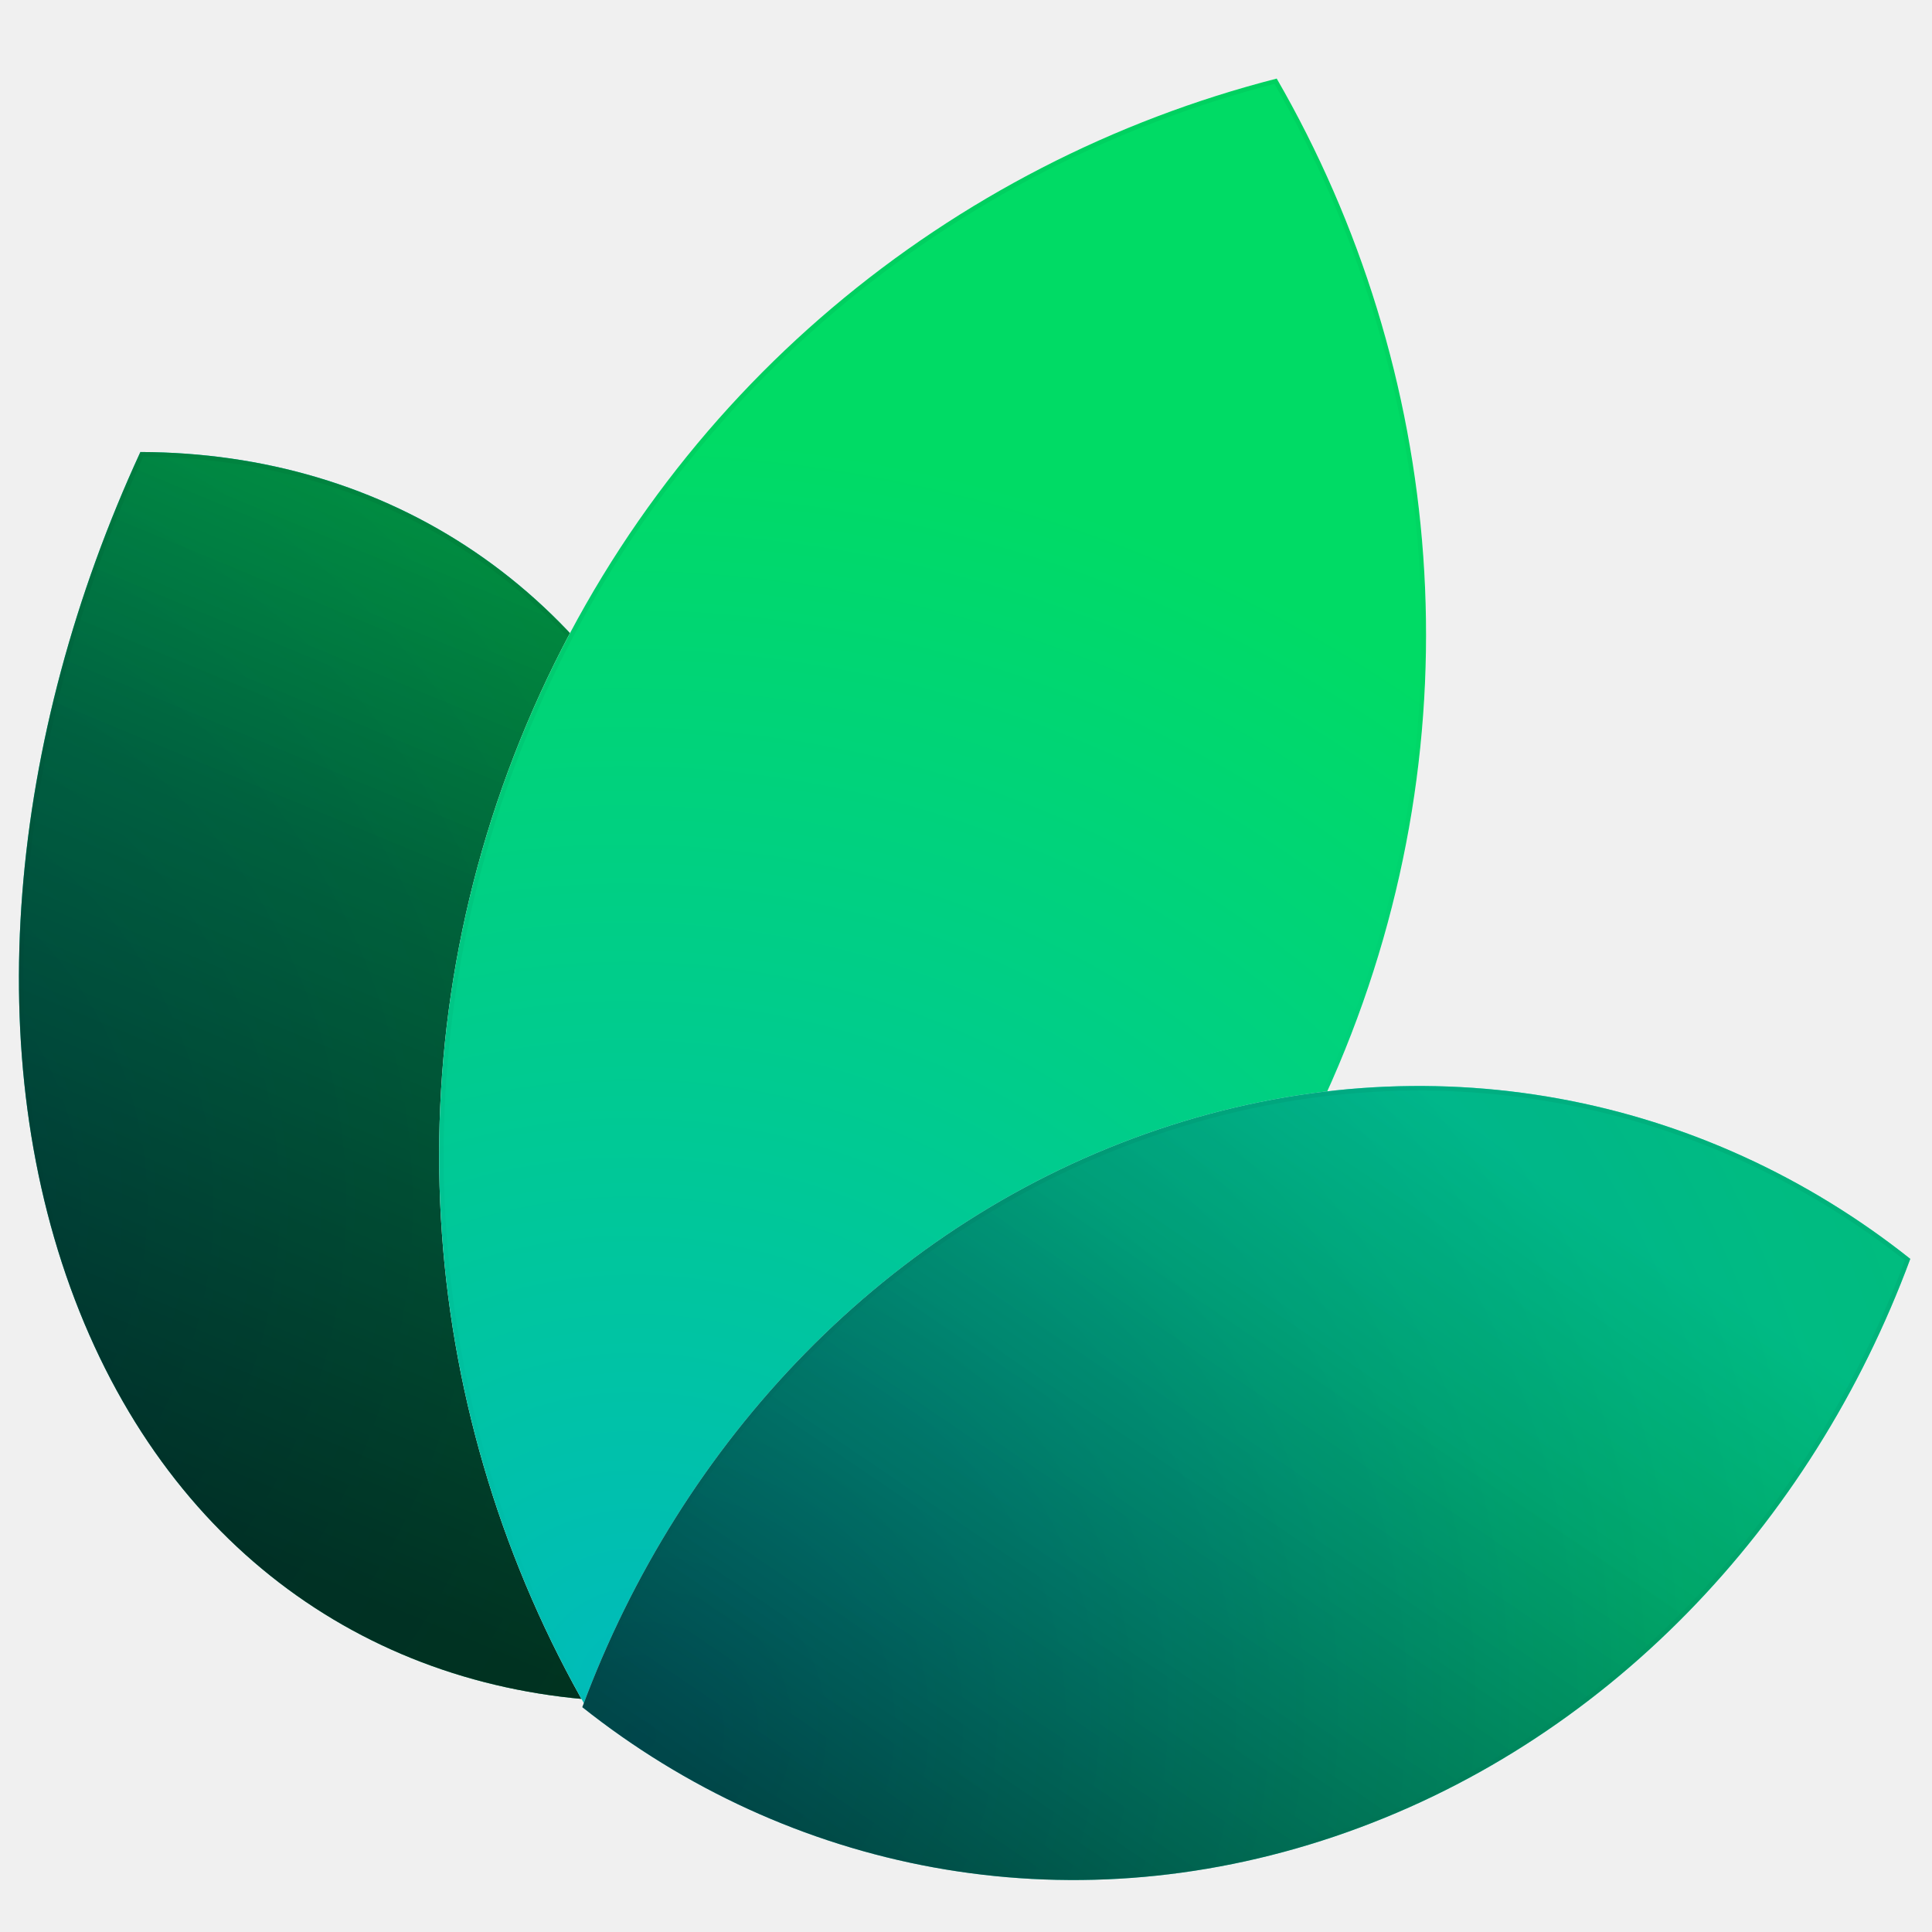
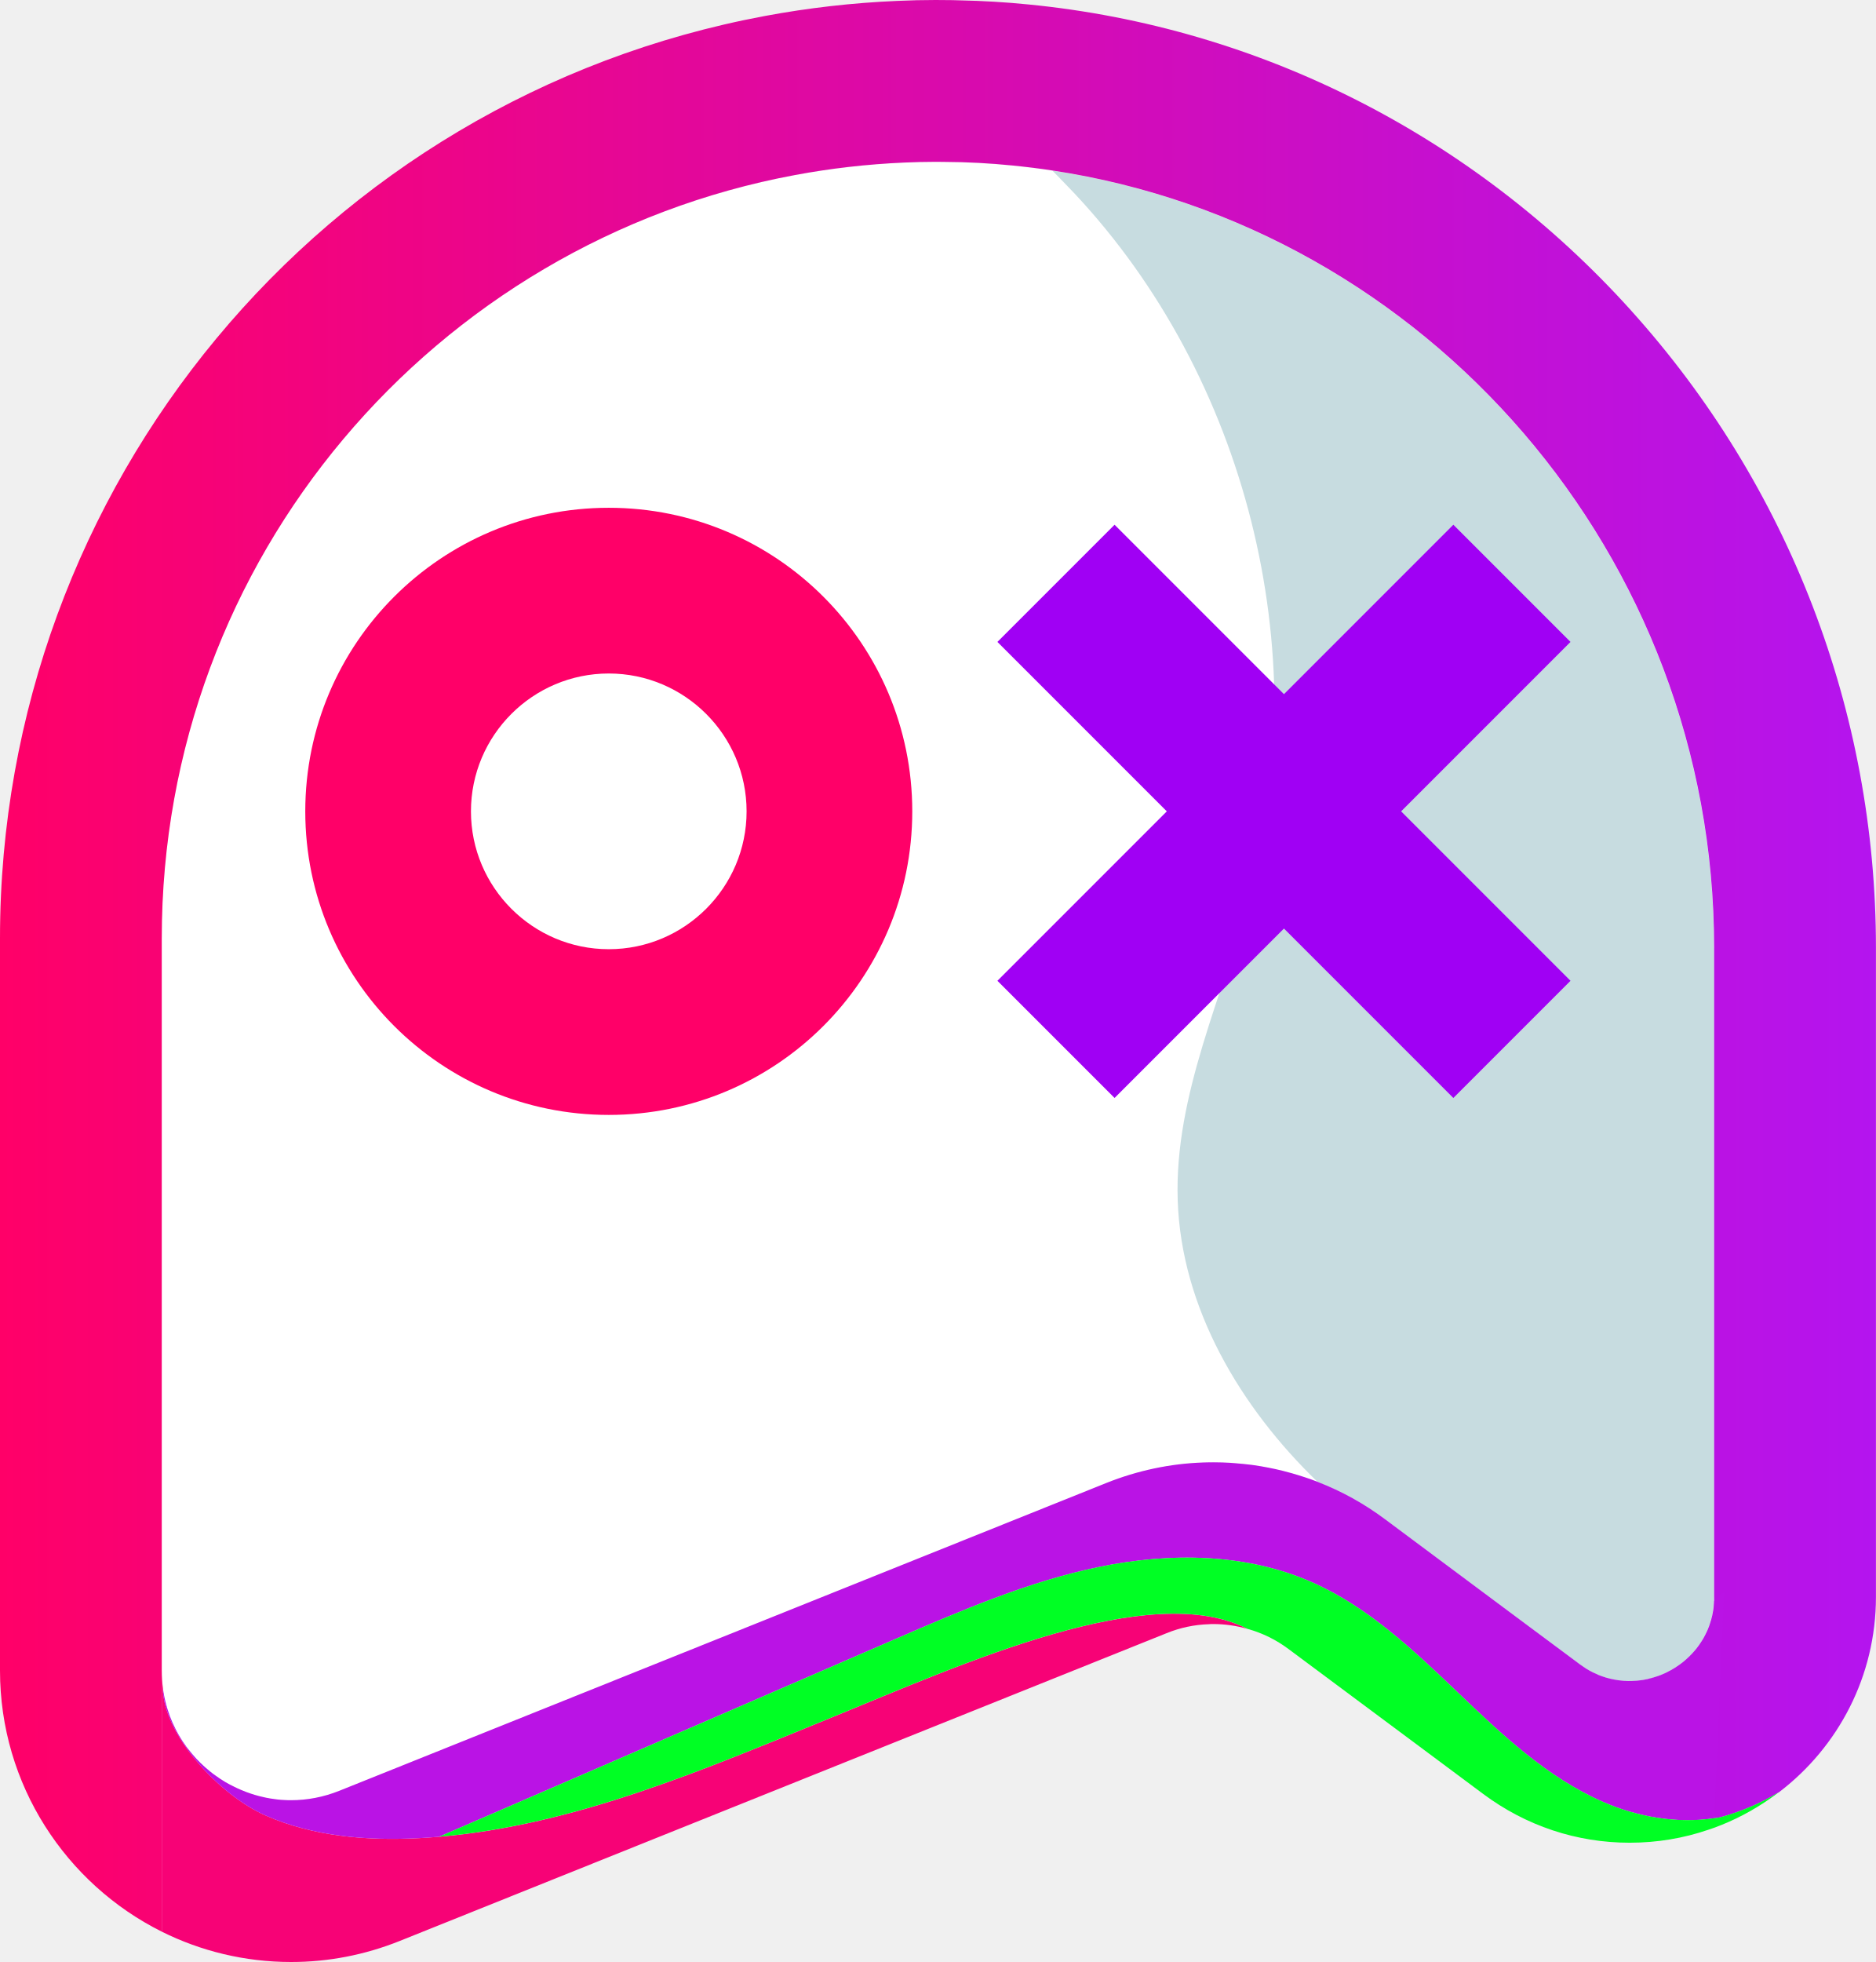
- <svg xmlns="http://www.w3.org/2000/svg" width="24" height="24" viewBox="0 0 24 24" fill="none">
-   <path d="M7.953 21.139C4.896 21.13 2.255 19.458 0.987 16.29C-0.28 13.121 0.109 9.163 1.744 5.615C4.801 5.624 7.442 7.296 8.71 10.465C9.977 13.633 9.588 17.591 7.953 21.139Z" fill="white" />
-   <path d="M7.953 21.139C4.896 21.13 2.255 19.458 0.987 16.29C-0.28 13.121 0.109 9.163 1.744 5.615C4.801 5.624 7.442 7.296 8.71 10.465C9.977 13.633 9.588 17.591 7.953 21.139Z" fill="url(#paint0_radial_101_2703)" />
-   <path d="M7.953 21.139C4.896 21.13 2.255 19.458 0.987 16.29C-0.28 13.121 0.109 9.163 1.744 5.615C4.801 5.624 7.442 7.296 8.71 10.465C9.977 13.633 9.588 17.591 7.953 21.139Z" fill="black" fill-opacity="0.5" style="mix-blend-mode:hard-light" />
-   <path d="M7.953 21.139C4.896 21.13 2.255 19.458 0.987 16.29C-0.28 13.121 0.109 9.163 1.744 5.615C4.801 5.624 7.442 7.296 8.71 10.465C9.977 13.633 9.588 17.591 7.953 21.139Z" fill="url(#paint1_linear_101_2703)" fill-opacity="0.5" style="mix-blend-mode:hard-light" />
-   <path d="M8.684 10.476C9.945 13.63 9.561 17.572 7.935 21.111C4.897 21.096 2.274 19.431 1.013 16.279C-0.248 13.124 0.136 9.182 1.762 5.643C4.8 5.659 7.423 7.324 8.684 10.476Z" stroke="url(#paint2_linear_101_2703)" stroke-opacity="0.05" stroke-width="0.056" />
-   <path d="M7.31 21.257C11.354 20.221 14.884 17.375 16.628 13.236C18.373 9.097 17.945 4.587 15.86 0.976C11.816 2.012 8.287 4.858 6.542 8.998C4.797 13.137 5.225 17.646 7.31 21.257Z" fill="white" />
-   <path d="M7.31 21.257C11.354 20.221 14.884 17.375 16.628 13.236C18.373 9.097 17.945 4.587 15.86 0.976C11.816 2.012 8.287 4.858 6.542 8.998C4.797 13.137 5.225 17.646 7.31 21.257Z" fill="url(#paint3_radial_101_2703)" />
-   <path d="M16.603 13.225C14.864 17.349 11.351 20.187 7.324 21.225C5.253 17.624 4.829 13.132 6.568 9.009C8.306 4.885 11.819 2.047 15.846 1.009C17.918 4.61 18.341 9.101 16.603 13.225Z" stroke="url(#paint4_linear_101_2703)" stroke-opacity="0.05" stroke-width="0.056" />
-   <path d="M7.234 21.207C9.789 23.237 13.21 23.951 16.577 22.814C19.944 21.677 22.506 18.945 23.73 15.638C21.175 13.608 17.754 12.894 14.387 14.031C11.02 15.168 8.458 17.901 7.234 21.207Z" fill="white" />
-   <path d="M7.234 21.207C9.789 23.237 13.21 23.951 16.577 22.814C19.944 21.677 22.506 18.945 23.73 15.638C21.175 13.608 17.754 12.894 14.387 14.031C11.02 15.168 8.458 17.901 7.234 21.207Z" fill="url(#paint5_radial_101_2703)" />
-   <path d="M7.234 21.207C9.789 23.237 13.21 23.951 16.577 22.814C19.944 21.677 22.506 18.945 23.73 15.638C21.175 13.608 17.754 12.894 14.387 14.031C11.02 15.168 8.458 17.901 7.234 21.207Z" fill="black" fill-opacity="0.2" style="mix-blend-mode:hard-light" />
-   <path d="M7.234 21.207C9.789 23.237 13.21 23.951 16.577 22.814C19.944 21.677 22.506 18.945 23.73 15.638C21.175 13.608 17.754 12.894 14.387 14.031C11.02 15.168 8.458 17.901 7.234 21.207Z" fill="url(#paint6_linear_101_2703)" fill-opacity="0.5" style="mix-blend-mode:hard-light" />
-   <path d="M16.568 22.787C13.218 23.918 9.814 23.212 7.267 21.198C8.492 17.907 11.044 15.189 14.396 14.058C17.747 12.927 21.15 13.633 23.697 15.648C22.472 18.938 19.92 21.656 16.568 22.787Z" stroke="url(#paint7_linear_101_2703)" stroke-opacity="0.05" stroke-width="0.056" />
+ <svg xmlns="http://www.w3.org/2000/svg" id="Camada_2" data-name="Camada 2" viewBox="0 0 474.75 496.43">
  <defs>
-     <radialGradient id="paint0_radial_101_2703" cx="0" cy="0" r="1" gradientUnits="userSpaceOnUse" gradientTransform="translate(-3.00503 15.023) rotate(-10.029) scale(17.9572 17.784)">
-       <stop stop-color="#00B0BB" />
-       <stop offset="1" stop-color="#00DB65" />
-     </radialGradient>
-     <linearGradient id="paint1_linear_101_2703" x1="7.39" y1="4.813" x2="1.63" y2="18.689" gradientUnits="userSpaceOnUse">
-       <stop stop-color="#18E299" />
-       <stop offset="1" />
-     </linearGradient>
-     <linearGradient id="paint2_linear_101_2703" x1="7.948" y1="8.016" x2="1.761" y2="18.746" gradientUnits="userSpaceOnUse">
-       <stop />
-       <stop offset="1" stop-opacity="0" />
-     </linearGradient>
-     <radialGradient id="paint3_radial_101_2703" cx="0" cy="0" r="1" gradientUnits="userSpaceOnUse" gradientTransform="translate(8.11404 20.8822) rotate(-75.7542) scale(21.6246 23.7772)">
-       <stop stop-color="#00BBBB" />
-       <stop offset="0.713" stop-color="#00DB65" />
-     </radialGradient>
-     <linearGradient id="paint4_linear_101_2703" x1="7.602" y1="5.871" x2="15.556" y2="16.372" gradientUnits="userSpaceOnUse">
-       <stop />
-       <stop offset="1" stop-opacity="0" />
-     </linearGradient>
-     <radialGradient id="paint5_radial_101_2703" cx="0" cy="0" r="1" gradientUnits="userSpaceOnUse" gradientTransform="translate(7.84537 21.5181) rotate(-20.3525) scale(18.5603 17.32)">
-       <stop stop-color="#00B0BB" />
-       <stop offset="1" stop-color="#00DB65" />
-     </radialGradient>
-     <linearGradient id="paint6_linear_101_2703" x1="16.808" y1="13.007" x2="10.041" y2="22.994" gradientUnits="userSpaceOnUse">
-       <stop stop-color="#00B1BC" />
-       <stop offset="1" />
-     </linearGradient>
-     <linearGradient id="paint7_linear_101_2703" x1="16.808" y1="13.007" x2="14.169" y2="23.841" gradientUnits="userSpaceOnUse">
-       <stop />
-       <stop offset="1" stop-opacity="0" />
+     <style>
+       .cls-1 {
+         fill: #ff0068;
+       }
+ 
+       .cls-2 {
+         fill: #00ff24;
+       }
+ 
+       .cls-3 {
+         fill: #fff;
+       }
+ 
+       .cls-4 {
+         fill: #a000f4;
+       }
+ 
+       .cls-5 {
+         fill: #c7dce0;
+       }
+ 
+       .cls-6 {
+         fill: #ba13e5;
+       }
+ 
+       .cls-7 {
+         fill: url(#Gradiente_sem_nome_18);
+       }
+ 
+       .cls-8 {
+         fill: #f70276;
+       }
+     </style>
+     <linearGradient id="Gradiente_sem_nome_18" data-name="Gradiente sem nome 18" x1="0" y1="244.37" x2="474.75" y2="244.37" gradientUnits="userSpaceOnUse">
+       <stop offset="0" stop-color="#ff0068" />
+       <stop offset="1" stop-color="#b414ef" />
    </linearGradient>
  </defs>
+   <g id="Camada_1-2" data-name="Camada 1">
+     <g>
+       <path class="cls-3" d="M433.82,239.77v164.27c0,.39-.02.78-.04,1.17,0,.25-.02.48-.05.71-.02.25-.04.51-.07.76-.02.07-.02.14-.04.21-.04.32-.09.64-.14.96,0,.04,0,.07-.02.09-.05.32-.12.64-.18.96-.02.02-.02.04-.02.05-.04.11-.05.23-.09.34-.09.34-.18.67-.28,1.01-.05.19-.12.39-.18.58-.07.19-.12.37-.19.57-.28.76-.6,1.49-.96,2.19-.16.32-.34.62-.5.94-.16.3-.35.6-.53.88h-.02s-.04.05-.05.09t-.02.04c-.11.14-.19.28-.28.41-.12.18-.25.35-.37.53-.27.35-.51.69-.8,1.03-.37.44-.76.85-1.15,1.26-.19.19-.37.39-.57.57-.18.18-.37.35-.55.51-.18.16-.35.32-.53.46-.16.12-.32.27-.48.39h-.02s-.04.02-.05.04c-.5.39-.99.74-1.5,1.08-.27.18-.55.34-.83.51-.27.16-.55.32-.83.46-.37.19-.74.39-1.13.57-.3.14-.62.27-.94.41-.23.07-.46.16-.71.25-.18.05-.35.12-.53.19-.18.07-.37.12-.55.18-.32.09-.62.19-.94.27-.39.11-.8.19-1.19.27-.34.07-.67.12-1.01.18-.25.04-.5.07-.76.09-.27.04-.51.05-.78.07-.51.04-1.03.05-1.54.05-.78,0-1.56-.05-2.34-.12-.04-.02-.09-.02-.12-.02-.32-.04-.65-.09-.97-.14-.05,0-.12,0-.19-.02-.07-.02-.16-.04-.23-.05-.32-.05-.62-.12-.94-.19-.39-.09-.76-.19-1.15-.3-.14-.05-.28-.09-.42-.14-.51-.18-1.04-.37-1.54-.55t-.04-.02c-.51-.21-1.01-.44-1.5-.69l-.02-.02c-.51-.25-1.01-.53-1.49-.83-.02-.02-.04-.04-.05-.04-.05-.04-.09-.05-.14-.09-.44-.27-.87-.57-1.29-.87t-.04-.05s-.05-.05-.09-.05c-.02-.02-.04-.02-.07-.04l-1.5-1.13c-.05-.04-.09-.07-.14-.11l-10.9-8.1-36.69-27.33c-5.31-3.96-11.04-7.13-17.04-9.45l-.02-.02c-2.14-.83-4.33-1.54-6.53-2.18-.81-.23-1.63-.44-2.44-.65-.58-.14-1.17-.28-1.75-.41-1.17-.27-2.35-.5-3.54-.69-.6-.11-1.19-.19-1.79-.28-.21-.04-.41-.07-.62-.09-1.38-.18-2.76-.32-4.14-.42-.46-.04-.92-.07-1.38-.11-1.27-.07-2.57-.12-3.84-.12-.99,0-1.96,0-2.94.04-8.32.28-16.63,2.02-24.57,5.2l-194.06,77.86c-4.07,1.63-8.21,2.39-12.22,2.39h-.07c-.57,0-1.15-.02-1.72-.05-.53-.02-1.06-.07-1.57-.12-.28-.04-.57-.07-.85-.11-.41-.05-.81-.11-1.22-.18-.11-.02-.23-.04-.35-.07-.41-.07-.81-.14-1.22-.25-1.49-.32-2.94-.76-4.35-1.29-.44-.16-.87-.34-1.31-.53-.57-.23-1.11-.5-1.66-.76-.8-.37-1.56-.8-2.32-1.22-.88-.53-1.75-1.11-2.6-1.73-.42-.3-.83-.6-1.24-.94-.83-.65-1.63-1.36-2.39-2.11-.74-.71-1.47-1.49-2.14-2.3-.34-.39-.67-.8-.99-1.22-.32-.42-.64-.85-.94-1.27-.3-.44-.6-.88-.88-1.33-.02,0-.02-.02-.02-.02-.09-.14-.18-.28-.25-.42-.25-.41-.5-.83-.73-1.27-.14-.23-.27-.48-.39-.73-.21-.42-.42-.87-.62-1.31-.09-.18-.18-.35-.25-.53-.42-.97-.81-1.98-1.13-3.03-.16-.53-.32-1.04-.46-1.59-.34-1.27-.6-2.58-.78-3.93-.19-1.47-.3-2.97-.3-4.49v-185.32c0-96.14,69.03-176.14,160.29-193.09,8.99-1.68,18.19-2.74,27.55-3.15,2.71-.12,5.38-.19,8.01-.19.73,0,1.43.02,2.12.02,5.87.02,11.68.34,17.41.92,3.38.34,6.72.74,10.05,1.26,94.58,14.29,167.45,97.25,167.45,196.64Z" />
+       <path class="cls-5" d="M433.82,239.77v164.27c0,.39-.02.78-.04,1.17,0,.25-.02.48-.05.71-.02.25-.04.51-.07.76-.02.07-.02.14-.04.21-.04.32-.09.64-.14.96,0,.04,0,.07-.02.09-.05.32-.12.64-.18.96-.02.02-.02.04-.02.05-.04.11-.05.23-.09.34-.09.34-.18.67-.28,1.01-.05.19-.12.39-.18.58-.07.19-.12.37-.19.57-.28.76-.6,1.49-.96,2.19-.16.32-.34.62-.5.94-.16.3-.35.6-.53.88-.02.04-.04.07-.07.09t-.02.04c-.11.14-.19.28-.28.41-.12.18-.25.35-.37.53-.27.35-.51.69-.8,1.03-.5.62-1.05,1.18-1.62,1.72-.03.03-.07.07-.1.1-.18.18-.37.35-.55.51-.18.16-.35.32-.53.46-.16.12-.32.27-.48.39,0,.02-.02.02-.02.02-.49.39-1,.74-1.52,1.07-.01,0-.02.02-.04.03-.27.18-.55.34-.83.51-.27.16-.55.32-.83.46-.37.19-.74.39-1.13.57-.3.14-.62.27-.94.41-.41.16-.81.32-1.24.44-.18.07-.37.12-.55.18-.32.09-.62.19-.94.27-.39.11-.8.19-1.19.27-.34.07-.67.12-1.01.18-.25.04-.5.07-.76.09-.27.04-.51.05-.78.07-.51.04-1.03.05-1.54.05,0,0-.01,0-.02,0-.77,0-1.54-.03-2.31-.12-.04-.02-.09-.02-.12-.02-.32-.04-.65-.09-.97-.14-.05,0-.12,0-.19-.02v-.02c-.07,0-.16-.02-.23-.04-.32-.05-.62-.12-.94-.19-.39-.09-.76-.19-1.15-.3-.14-.05-.28-.09-.42-.14-.51-.18-1.04-.37-1.54-.55t-.04-.02c-.51-.21-1.01-.44-1.5-.69l-.02-.02c-.51-.25-1.01-.53-1.49-.83-.02-.02-.04-.04-.05-.04-.05-.04-.09-.05-.14-.09-.44-.27-.87-.57-1.29-.87t-.04-.05s-.05-.05-.09-.05c-.02-.02-.04-.02-.07-.04-.5-.41-1.01-.8-1.5-1.13-.05-.04-.09-.07-.14-.11l-10.9-8.1-36.69-27.33c-5.31-3.96-11.04-7.13-17.04-9.45l-.02-.02c-19.58-18.89-34.53-44.07-35.42-71.26-.9-26.8,11.62-52,18.52-77.93,16.22-61.28-1.19-130.42-44.53-176.72-1.89-2-3.8-3.95-5.71-5.91,94.58,14.29,167.45,97.25,167.45,196.64Z" />
+       <path class="cls-7" d="M307.04,369.98c-.81,0-1.66.04-2.49.05.97-.04,1.95-.04,2.94-.04-.16,0-.3-.02-.44-.02ZM398.29,419.96l1.5,1.13s.05.02.07.04c-.53-.42-1.04-.81-1.57-1.17ZM399.95,421.18s.02.04.04.05c.42.3.85.6,1.29.87-.44-.3-.9-.6-1.33-.92ZM408.8,425c-.07,0-.16-.02-.23-.04.07.02.16.04.23.05.07.02.14.02.19.02-.07,0-.12-.02-.19-.04ZM417.5,424.7c.07,0,.12-.02.19-.04.32-.07.64-.16.94-.27-.37.11-.74.21-1.13.3ZM425.71,420.72v.02s.02,0,.02-.02h-.02ZM427.85,418.8c.12-.09.23-.21.34-.34.11-.09.19-.19.25-.28-.19.21-.39.42-.58.62ZM430.52,415.45s-.04.05-.05.09c.04-.02.05-.05.07-.09.09-.14.18-.28.27-.44-.09.14-.19.3-.28.44ZM412.73,78.48C372.89,34.34,318.77,6.86,260.31,1.13c-5.73-.58-11.57-.92-17.41-1.04-1.22-.05-2.42-.07-3.63-.07-.83,0-1.65-.02-2.49-.02-3.08,0-6.28.07-9.75.23-11.27.48-22.47,1.77-33.37,3.8C81.49,24.89,0,123.03,0,237.37v185.32c0,28.91,16.7,53.96,40.94,66.06v-251.38c0-96.14,69.03-176.14,160.29-193.09,8.99-1.68,18.19-2.74,27.55-3.15,2.71-.12,5.38-.19,8.01-.19.73,0,1.43.02,2.12.02,5.87.02,11.68.34,17.41.92,3.38.34,6.72.74,10.05,1.26,94.58,14.29,167.45,97.25,167.45,196.64v220.3c.18-.05.37-.05.55-.07.34-.05.65-.11.99-.19.74-.19,1.5-.42,2.25-.65,1.49-.46,2.94-.99,4.39-1.57,1.43-.58,2.85-1.22,4.25-1.93,1.38-.69,2.74-1.45,4.07-2.26.02-.02.04-.02.05-.04,14.84-11.36,24.4-29.24,24.4-49.31v-164.27c0-59.69-22.04-116.99-62.03-161.29ZM430.52,415.45s-.04.05-.05.09c.04-.02.05-.05.07-.09.09-.14.18-.28.27-.44-.09.14-.19.3-.28.44ZM427.85,418.8c.12-.09.23-.21.34-.34.11-.09.19-.19.25-.28-.19.21-.39.42-.58.62ZM425.71,420.72v.02s.02,0,.02-.02h-.02ZM417.5,424.7c.07,0,.12-.02.19-.04.32-.07.64-.16.94-.27-.37.11-.74.21-1.13.3ZM408.8,425c-.07,0-.16-.02-.23-.04.07.02.16.04.23.05.07.02.14.02.19.02-.07,0-.12-.02-.19-.04ZM399.95,421.18s.02.04.04.05c.42.3.85.6,1.29.87-.44-.3-.9-.6-1.33-.92ZM398.29,419.96l1.5,1.13s.05.02.07.04c-.53-.42-1.04-.81-1.57-1.17ZM307.04,369.98c-.81,0-1.66.04-2.49.05.97-.04,1.95-.04,2.94-.04-.16,0-.3-.02-.44-.02Z" />
+       <path class="cls-8" d="M315.76,412.16c-2.85-.83-5.79-1.24-8.72-1.24-.35,0-.73,0-1.08.04-3.66.11-7.31.88-10.74,2.28l-194.04,77.86c-8.83,3.54-18.08,5.33-27.49,5.33-11.75,0-22.88-2.76-32.75-7.68v-66.06c0,1.52.11,3.03.3,4.49,0,11.39,13.94,26.89,26.02,32.2,12.08,5.31,25.64,6.4,38.82,5.71,1.7-.09,3.36-.21,5.04-.35h.02c34.45-2.95,67.03-17,99.13-30.09,33.67-13.75,80.74-35.14,105.49-22.49Z" />
+       <g>
+         <path class="cls-1" d="M154.07,170.41c19.23,0,34.88,15.65,34.88,34.88s-15.65,34.88-34.88,34.88-34.88-15.65-34.88-34.88,15.65-34.88,34.88-34.88M154.07,128.48c-42.42,0-76.81,34.39-76.81,76.81s34.39,76.81,76.81,76.81,76.81-34.39,76.81-76.81-34.39-76.81-76.81-76.81h0Z" />
+         <polygon class="cls-4" points="397.47 162.42 367.82 132.77 324.95 175.64 282.08 132.77 252.43 162.42 295.3 205.29 252.43 248.16 282.08 277.81 324.95 234.94 367.82 277.81 397.47 248.16 354.6 205.29 397.47 162.42" />
+       </g>
+       <path class="cls-6" d="M436.35,402.66l-2.5,57.4c-9.34,1.42-19.41-.31-28.15-4.13-14.15-6.19-25.65-17.07-36.83-27.76-11.18-10.67-22.65-21.57-36.8-27.81-16.74-7.4-35.97-7.57-53.89-3.89-17.94,3.7-34.89,11.02-51.68,18.29-38.46,16.67-76.92,33.31-115.37,49.98h-.02c-1.68.14-3.34.27-5.04.35-13.18.69-26.73-.41-38.82-5.71-12.08-5.31-26.02-20.81-26.02-32.2.18,1.34.44,2.65.78,3.93.14.53.28,1.06.46,1.59.32,1.04.71,2.05,1.13,3.03.07.18.16.35.25.53.19.44.41.88.62,1.31.12.25.25.5.39.73.23.44.48.87.73,1.27.07.14.16.28.25.42,0,0,0,.02.02.02.28.46.57.9.88,1.33.28.44.6.87.94,1.27.32.42.65.83.99,1.22.67.81,1.4,1.59,2.14,2.3.76.74,1.56,1.45,2.39,2.11.41.34.81.64,1.24.94.85.62,1.72,1.2,2.6,1.73.76.42,1.52.85,2.32,1.22.55.27,1.1.53,1.66.76.44.19.87.37,1.31.53,1.42.53,2.87.97,4.35,1.29.41.11.81.18,1.22.25.12.04.25.05.35.07.41.07.81.12,1.22.18.28.04.57.07.85.11.51.05,1.04.11,1.57.12.57.04,1.15.05,1.72.05h.07c4.02,0,8.16-.76,12.22-2.39l194.06-77.86c7.94-3.18,16.26-4.92,24.57-5.2.97-.04,1.95-.04,2.94-.04,1.27,0,2.57.05,3.84.12.46.04.92.07,1.38.11,1.38.11,2.76.25,4.14.42.21.02.41.05.62.09.6.09,1.19.18,1.79.28,1.19.21,2.37.44,3.54.69.58.12,1.17.27,1.75.41.81.21,1.63.42,2.44.65,2.19.64,4.39,1.34,6.53,2.18l.02.02c6,2.32,11.73,5.48,17.04,9.45l36.69,27.33,10.9,8.1c.05.04.09.07.14.11l1.5,1.13s.05.02.07.04c.04,0,.05.04.09.05t.04.05c.42.3.85.6,1.29.87.05.04.09.05.14.09.02,0,.04.02.05.04.48.3.99.58,1.49.83l.02.02c.5.25,1.01.48,1.5.69t.04.02c.51.21,1.03.39,1.54.55.14.05.28.11.42.14.39.11.76.21,1.15.3.3.07.62.14.94.19.07.02.16.04.23.05.07.02.14.02.19.02.34.07.65.12.97.14.04,0,.09,0,.12.02,1.31.16,2.6.18,3.87.07.27,0,.53-.04.78-.07.27-.02.51-.05.76-.09.34-.04.67-.11,1.01-.18.32-.05.65-.12.99-.23.07,0,.12-.02.19-.04.32-.07.64-.16.94-.27.18-.05.37-.11.55-.18.42-.12.83-.28,1.24-.44.32-.14.64-.27.94-.41.39-.18.76-.35,1.13-.57.28-.14.57-.28.83-.46.32-.18.64-.37.94-.58.19-.11.39-.25.57-.39.12-.07.23-.14.34-.23.18-.12.35-.27.53-.41h.02s.02,0,.02-.02c.16-.12.32-.27.48-.39.18-.14.35-.28.53-.46.19-.16.37-.34.55-.51.04-.02.07-.05.11-.11.16-.14.32-.28.46-.46.12-.09.23-.21.34-.34.11-.09.19-.19.25-.28.21-.21.39-.42.57-.64.28-.34.55-.67.8-1.03.14-.18.27-.35.37-.53.09-.12.18-.27.28-.41t.02-.04s.05-.05.07-.09c.09-.14.18-.28.27-.44.09-.14.19-.3.27-.44.16-.32.34-.62.5-.94.37-.71.69-1.43.96-2.19.07-.19.12-.37.19-.57.07-.19.14-.39.18-.58.12-.34.21-.67.28-1.01.04-.11.05-.23.09-.34,0-.02,0-.04.02-.05.07-.32.12-.64.18-.96.02-.02.02-.05.02-.09.07-.32.11-.64.14-.96.02-.07.02-.14.04-.21.04-.25.05-.51.07-.76.04-.23.05-.46.05-.71.02-.39,2.57-2.16,2.57-2.55Z" />
+       <path class="cls-2" d="M450.3,453.38c-.71.57-1.43,1.1-2.18,1.61-4.39,3.08-9.18,5.61-14.31,7.48-.5.18-.99.35-1.49.51-6.25,2.14-12.93,3.27-19.9,3.27-13.39,0-26.2-4.26-37.06-12.35l-12.54-9.34-36.73-27.33c-3.11-2.32-6.55-4.02-10.33-5.08-24.75-12.65-71.83,8.74-105.49,22.49-32.09,13.09-64.68,27.14-99.13,30.09,38.44-16.67,76.91-33.31,115.37-49.98,16.79-7.27,33.74-14.6,51.68-18.29,17.92-3.68,37.15-3.5,53.89,3.89,14.15,6.25,25.62,17.14,36.8,27.81,11.18,10.69,22.68,21.57,36.83,27.76,8.74,3.82,18.77,5.54,28.11,4.12v.02c.18-.05.37-.05.55-.07.34-.05.65-.11.99-.19.74-.19,1.5-.42,2.25-.65,1.49-.46,2.94-.99,4.39-1.57,1.43-.58,2.85-1.22,4.25-1.93,1.38-.69,2.74-1.45,4.07-2.26Z" />
+     </g>
+   </g>
</svg>
